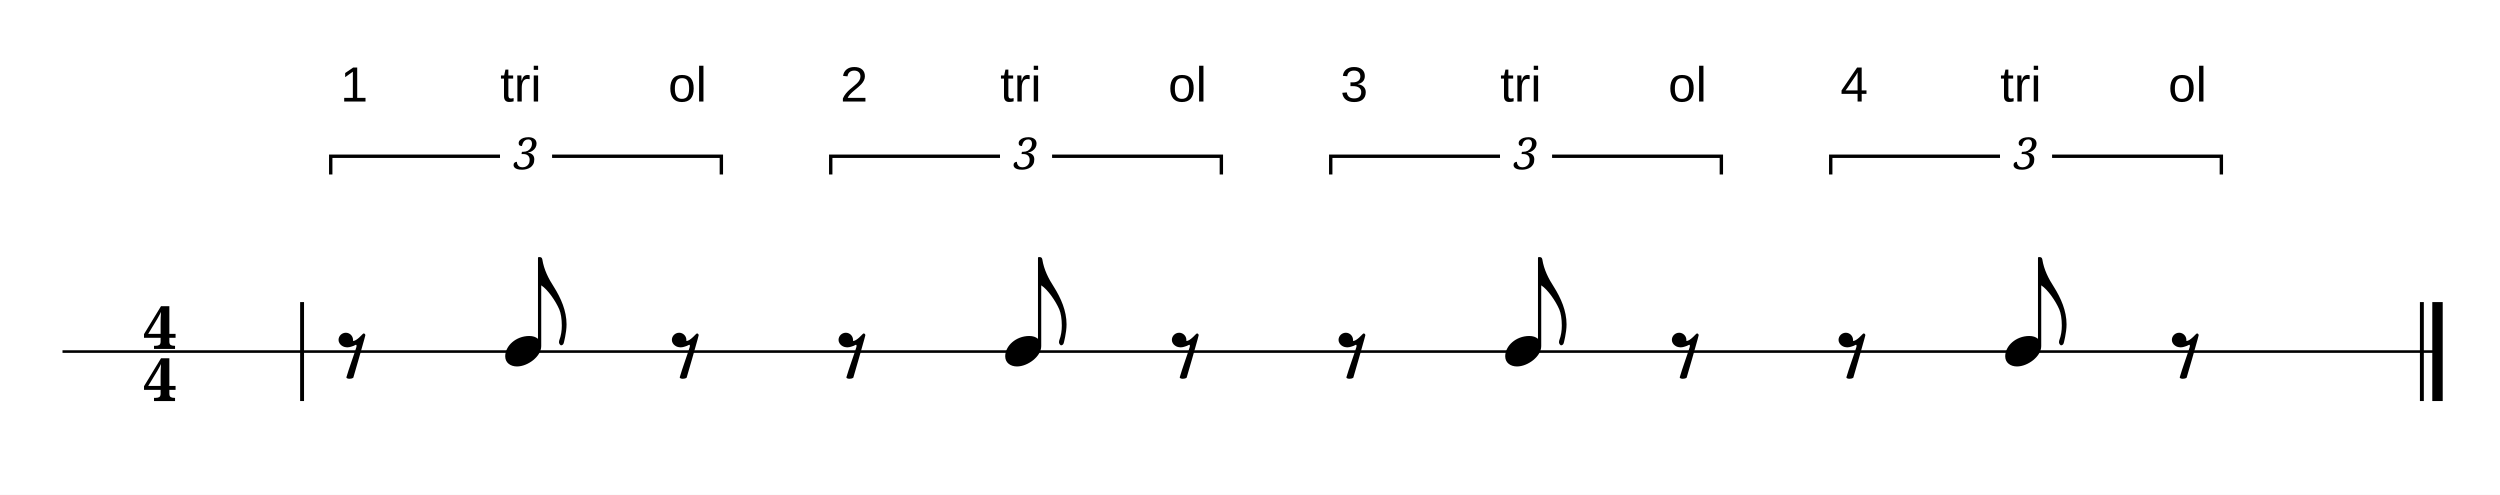
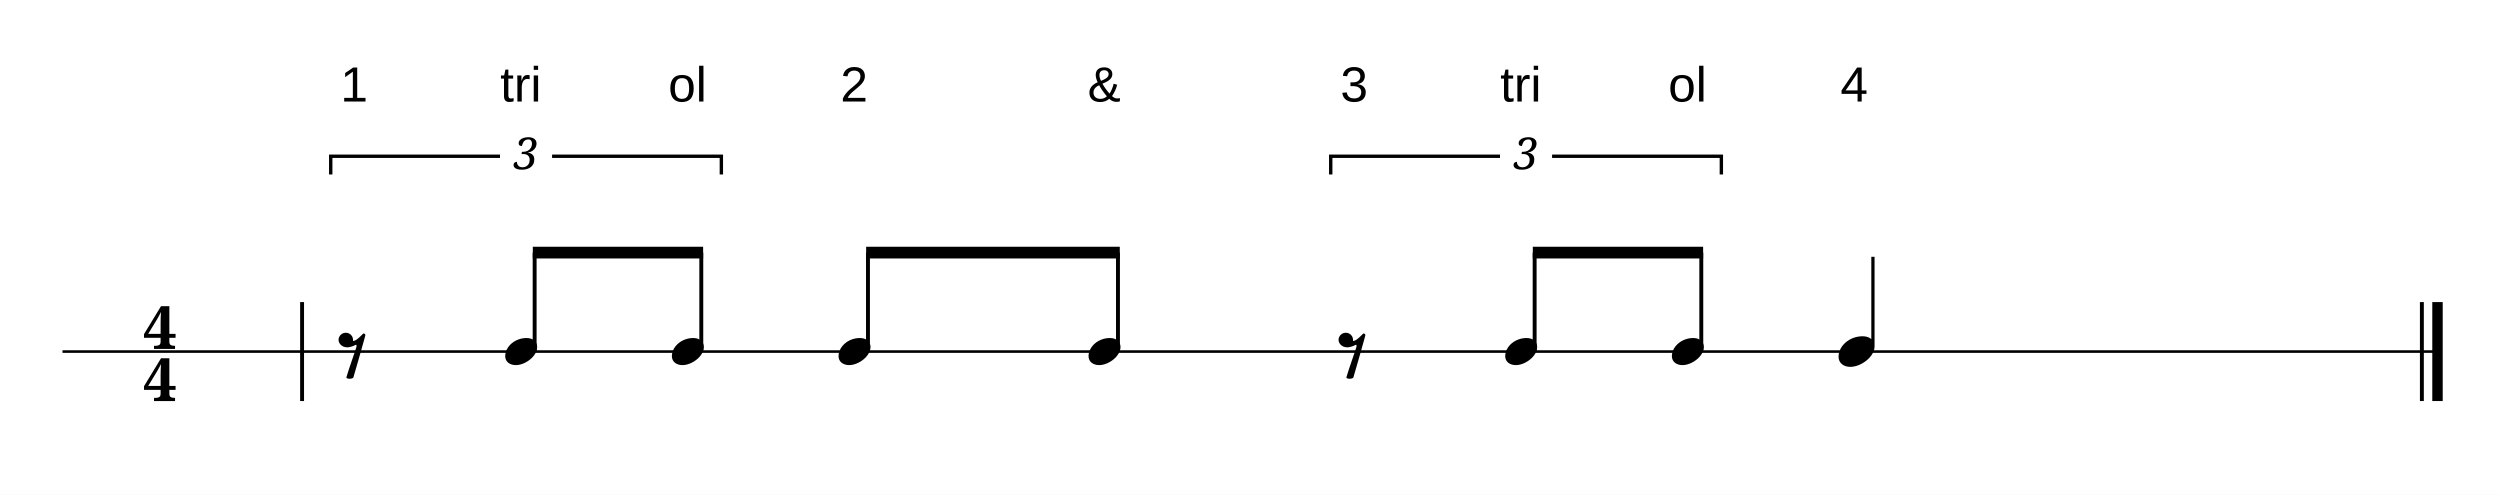
<svg xmlns="http://www.w3.org/2000/svg" width="960" height="190" viewBox="0 0 960 190" role="img" aria-labelledby="title desc">
  <rect width="960" height="190" fill="white" />
  <path d="M24 135H936" stroke="black" stroke-width="1" />
  <text x="55" y="134" font-family="Georgia,serif" font-size="23" font-weight="bold">4</text>
  <text x="55" y="154" font-family="Georgia,serif" font-size="23" font-weight="bold">4</text>
  <path d="M116 116v38" stroke="black" stroke-width="1.5" />
  <text x="136.0" y="39" text-anchor="middle" font-family="Arial,sans-serif" font-size="19">1</text>
  <path data-smufl="E4E6" data-bar="1" data-onset="0" data-duration="2" data-tuplet="3:2" fill="black" transform="translate(130.0 155.8) scale(0.52 -0.52)" d="M10.7 48.6 C10.7 51.5 8.3 53.9 5.4 53.9 C2.4 53.9 0.0 51.5 0.0 48.6 C0.0 46.9 1.0 45.4 2.2 44.5 C2.9 44.0 3.6 43.6 4.4 43.4 C5.0 43.3 5.8 43.1 6.5 43.1 C7.6 43.1 8.7 43.4 9.6 43.7 C10.7 44.0 11.4 44.3 12.5 44.9 C12.6 45.0 12.8 45.0 12.9 45.0 C13.2 45.0 13.3 44.6 13.3 44.2 C13.3 44.0 13.3 43.7 13.2 43.4 C13.0 42.2 7.2 26.2 5.8 21.0 C5.8 20.0 7.6 19.9 8.1 19.9 C9.0 19.9 10.1 20.1 10.9 20.7 C11.1 20.9 19.0 49.0 19.0 49.0 C19.3 50.4 19.7 51.7 19.8 52.1 C19.8 52.9 19.0 53.3 18.8 53.4 C18.6 53.4 18.4 53.4 17.9 53.0 C17.4 52.6 13.4 47.8 10.7 47.8 Z" />
  <text x="200.0" y="39" text-anchor="middle" font-family="Arial,sans-serif" font-size="19">tri</text>
-   <path data-smufl="E1D7" data-bar="1" data-onset="2" data-duration="2" data-tuplet="3:2" fill="black" transform="translate(194.0 155.8) scale(0.52 -0.52)" d="M36.1 87.5 C32.0 93.8 28.6 100.4 27.4 108.1 C27.1 109.4 26.5 109.8 25.0 109.8 C24.6 109.8 24.2 109.7 24.2 109.1 L24.2 109.0 C24.2 109.0 24.2 108.8 24.2 108.6 L24.2 89.8 L24.2 49.4 C22.6 50.8 20.4 51.5 17.8 51.5 C7.9 51.5 0.0 44.2 0.0 36.5 C0.0 31.8 3.8 29.0 8.7 29.0 C16.7 29.0 26.6 36.4 26.6 44.0 L26.6 88.9 C31.5 85.8 37.4 77.0 39.9 71.2 C41.1 68.5 41.8 63.9 41.8 59.2 C41.8 55.6 41.3 51.8 39.9 48.2 C39.8 47.8 39.7 47.4 39.7 47.0 C39.7 45.8 40.5 45.0 41.0 44.7 L41.1 44.6 C41.8 44.6 42.8 44.9 43.2 46.2 C43.2 46.2 45.3 53.8 45.3 60.1 C45.3 70.1 41.1 79.5 36.1 87.5 Z" />
+   <path data-smufl="E0A4" data-bar="1" data-onset="2" data-duration="2" data-tuplet="3:2" fill="black" transform="translate(194.0 155.8) scale(0.52 -0.52)" d="M7.8 30.0 C14.9 30.0 23.6 36.6 23.6 43.4 C23.6 47.4 20.4 50.0 15.8 50.0 C7.0 50.0 0.0 43.5 0.0 36.6 C0.0 32.5 3.4 30.0 7.8 30.0 Z" />
+   <path d="M205.3 135V97" stroke="black" stroke-width="1.5" />
  <text x="264.0" y="39" text-anchor="middle" font-family="Arial,sans-serif" font-size="19">ol</text>
-   <path data-smufl="E4E6" data-bar="1" data-onset="4" data-duration="2" data-tuplet="3:2" fill="black" transform="translate(258.0 155.8) scale(0.52 -0.52)" d="M10.7 48.6 C10.7 51.5 8.3 53.9 5.4 53.9 C2.4 53.9 0.0 51.5 0.0 48.6 C0.0 46.9 1.0 45.4 2.2 44.5 C2.9 44.0 3.6 43.6 4.4 43.4 C5.0 43.3 5.8 43.1 6.5 43.1 C7.6 43.1 8.7 43.4 9.6 43.7 C10.7 44.0 11.4 44.3 12.5 44.9 C12.6 45.0 12.8 45.0 12.9 45.0 C13.2 45.0 13.3 44.6 13.3 44.2 C13.3 44.0 13.3 43.7 13.2 43.4 C13.0 42.2 7.2 26.2 5.8 21.0 C5.8 20.0 7.6 19.9 8.1 19.9 C9.0 19.9 10.1 20.1 10.9 20.7 C11.1 20.9 19.0 49.0 19.0 49.0 C19.3 50.4 19.7 51.7 19.8 52.1 C19.8 52.9 19.0 53.3 18.8 53.4 C18.6 53.4 18.4 53.4 17.9 53.0 C17.4 52.6 13.4 47.8 10.7 47.8 Z" />
+   <path data-smufl="E0A4" data-bar="1" data-onset="4" data-duration="2" data-tuplet="3:2" fill="black" transform="translate(258.0 155.8) scale(0.52 -0.52)" d="M7.8 30.0 C14.9 30.0 23.6 36.6 23.6 43.4 C23.6 47.4 20.4 50.0 15.8 50.0 C7.0 50.0 0.0 43.5 0.0 36.6 C0.0 32.5 3.4 30.0 7.8 30.0 Z" />
+   <path d="M269.3 135V97" stroke="black" stroke-width="1.5" />
+   <path data-beam="1" d="M204.6 97H270.0" stroke="black" stroke-width="4.5" />
  <path data-tuplet-bracket="3" d="M127.0 67v-7H192.0M212.0 60H277.0v7" fill="none" stroke="black" stroke-width="1.3" />
  <text data-tuplet-number="3" x="202.0" y="65" text-anchor="middle" font-family="Georgia,serif" font-style="italic" font-size="17">3</text>
  <text x="328.0" y="39" text-anchor="middle" font-family="Arial,sans-serif" font-size="19">2</text>
-   <path data-smufl="E4E6" data-bar="1" data-onset="6" data-duration="2" data-tuplet="3:2" fill="black" transform="translate(322.0 155.8) scale(0.52 -0.52)" d="M10.7 48.6 C10.7 51.5 8.3 53.9 5.4 53.9 C2.4 53.9 0.0 51.5 0.0 48.6 C0.0 46.9 1.0 45.4 2.2 44.5 C2.9 44.0 3.6 43.6 4.4 43.4 C5.0 43.3 5.8 43.1 6.5 43.1 C7.6 43.1 8.7 43.4 9.6 43.7 C10.7 44.0 11.4 44.3 12.5 44.9 C12.6 45.0 12.8 45.0 12.9 45.0 C13.2 45.0 13.3 44.6 13.3 44.2 C13.3 44.0 13.3 43.7 13.2 43.4 C13.0 42.2 7.2 26.2 5.8 21.0 C5.8 20.0 7.6 19.9 8.1 19.9 C9.0 19.9 10.1 20.1 10.9 20.7 C11.1 20.9 19.0 49.0 19.0 49.0 C19.3 50.4 19.7 51.7 19.8 52.1 C19.8 52.9 19.0 53.3 18.8 53.4 C18.6 53.4 18.4 53.4 17.9 53.0 C17.4 52.6 13.4 47.8 10.7 47.8 Z" />
-   <text x="392.0" y="39" text-anchor="middle" font-family="Arial,sans-serif" font-size="19">tri</text>
-   <path data-smufl="E1D7" data-bar="1" data-onset="8" data-duration="2" data-tuplet="3:2" fill="black" transform="translate(386.0 155.8) scale(0.52 -0.52)" d="M36.1 87.5 C32.0 93.8 28.6 100.4 27.4 108.1 C27.1 109.4 26.5 109.8 25.0 109.8 C24.6 109.8 24.2 109.7 24.2 109.1 L24.2 109.0 C24.2 109.0 24.2 108.8 24.2 108.6 L24.2 89.8 L24.2 49.4 C22.6 50.8 20.4 51.5 17.8 51.5 C7.9 51.5 0.0 44.2 0.0 36.5 C0.0 31.8 3.8 29.0 8.7 29.0 C16.7 29.0 26.6 36.4 26.6 44.0 L26.6 88.9 C31.5 85.8 37.4 77.0 39.9 71.2 C41.1 68.5 41.8 63.9 41.8 59.2 C41.8 55.6 41.3 51.8 39.9 48.2 C39.8 47.8 39.7 47.4 39.7 47.0 C39.7 45.8 40.5 45.0 41.0 44.7 L41.1 44.6 C41.8 44.6 42.8 44.9 43.2 46.2 C43.2 46.2 45.3 53.8 45.3 60.1 C45.3 70.1 41.1 79.5 36.1 87.5 Z" />
-   <text x="456.0" y="39" text-anchor="middle" font-family="Arial,sans-serif" font-size="19">ol</text>
-   <path data-smufl="E4E6" data-bar="1" data-onset="10" data-duration="2" data-tuplet="3:2" fill="black" transform="translate(450.0 155.8) scale(0.52 -0.52)" d="M10.7 48.6 C10.7 51.5 8.3 53.9 5.4 53.9 C2.4 53.9 0.0 51.5 0.0 48.6 C0.0 46.9 1.0 45.4 2.2 44.5 C2.9 44.0 3.6 43.6 4.4 43.4 C5.0 43.3 5.8 43.1 6.5 43.1 C7.6 43.1 8.7 43.4 9.6 43.7 C10.7 44.0 11.4 44.3 12.5 44.9 C12.6 45.0 12.8 45.0 12.9 45.0 C13.2 45.0 13.3 44.6 13.3 44.2 C13.3 44.0 13.3 43.7 13.2 43.4 C13.0 42.2 7.2 26.2 5.8 21.0 C5.8 20.0 7.6 19.9 8.1 19.9 C9.0 19.9 10.1 20.1 10.9 20.7 C11.1 20.9 19.0 49.0 19.0 49.0 C19.3 50.4 19.7 51.7 19.8 52.1 C19.8 52.9 19.0 53.3 18.8 53.4 C18.6 53.4 18.4 53.4 17.9 53.0 C17.4 52.6 13.4 47.8 10.7 47.8 Z" />
-   <path data-tuplet-bracket="3" d="M319.0 67v-7H384.0M404.0 60H469.0v7" fill="none" stroke="black" stroke-width="1.3" />
-   <text data-tuplet-number="3" x="394.0" y="65" text-anchor="middle" font-family="Georgia,serif" font-style="italic" font-size="17">3</text>
+   <path data-smufl="E0A4" data-bar="1" data-onset="6" data-duration="3" data-tuplet="none" fill="black" transform="translate(322.0 155.8) scale(0.52 -0.52)" d="M7.8 30.0 C14.9 30.0 23.6 36.6 23.6 43.4 C23.6 47.4 20.4 50.0 15.8 50.0 C7.0 50.0 0.0 43.5 0.0 36.6 C0.0 32.5 3.4 30.0 7.8 30.0 Z" />
+   <path d="M333.3 135V97" stroke="black" stroke-width="1.5" />
+   <text x="424.0" y="39" text-anchor="middle" font-family="Arial,sans-serif" font-size="19">&amp;</text>
+   <path data-smufl="E0A4" data-bar="1" data-onset="9" data-duration="3" data-tuplet="none" fill="black" transform="translate(418.0 155.8) scale(0.52 -0.52)" d="M7.8 30.0 C14.9 30.0 23.6 36.6 23.6 43.4 C23.6 47.4 20.4 50.0 15.8 50.0 C7.0 50.0 0.0 43.5 0.0 36.6 C0.0 32.5 3.4 30.0 7.8 30.0 Z" />
+   <path d="M429.3 135V97" stroke="black" stroke-width="1.5" />
+   <path data-beam="1" d="M332.6 97H430.0" stroke="black" stroke-width="4.5" />
  <text x="520.0" y="39" text-anchor="middle" font-family="Arial,sans-serif" font-size="19">3</text>
  <path data-smufl="E4E6" data-bar="1" data-onset="12" data-duration="2" data-tuplet="3:2" fill="black" transform="translate(514.0 155.8) scale(0.52 -0.52)" d="M10.7 48.6 C10.7 51.5 8.3 53.9 5.4 53.9 C2.4 53.9 0.0 51.5 0.0 48.6 C0.0 46.9 1.0 45.4 2.2 44.5 C2.9 44.0 3.6 43.6 4.4 43.4 C5.0 43.3 5.8 43.1 6.5 43.1 C7.6 43.1 8.7 43.4 9.6 43.7 C10.7 44.0 11.4 44.3 12.5 44.9 C12.6 45.0 12.8 45.0 12.9 45.0 C13.2 45.0 13.3 44.6 13.3 44.2 C13.3 44.0 13.3 43.7 13.2 43.4 C13.0 42.2 7.2 26.2 5.8 21.0 C5.8 20.0 7.6 19.9 8.1 19.9 C9.0 19.9 10.1 20.1 10.9 20.7 C11.1 20.9 19.0 49.0 19.0 49.0 C19.3 50.4 19.7 51.7 19.8 52.1 C19.8 52.9 19.0 53.3 18.8 53.4 C18.6 53.4 18.4 53.4 17.9 53.0 C17.4 52.6 13.4 47.8 10.7 47.8 Z" />
  <text x="584.0" y="39" text-anchor="middle" font-family="Arial,sans-serif" font-size="19">tri</text>
-   <path data-smufl="E1D7" data-bar="1" data-onset="14" data-duration="2" data-tuplet="3:2" fill="black" transform="translate(578.0 155.8) scale(0.52 -0.52)" d="M36.1 87.5 C32.0 93.8 28.6 100.4 27.4 108.1 C27.1 109.4 26.5 109.8 25.0 109.8 C24.6 109.8 24.2 109.7 24.2 109.1 L24.2 109.0 C24.2 109.0 24.2 108.8 24.2 108.6 L24.2 89.8 L24.2 49.4 C22.6 50.8 20.4 51.5 17.8 51.5 C7.9 51.5 0.0 44.2 0.0 36.5 C0.0 31.8 3.8 29.0 8.7 29.0 C16.7 29.0 26.6 36.4 26.6 44.0 L26.6 88.9 C31.5 85.8 37.4 77.0 39.9 71.2 C41.1 68.5 41.8 63.9 41.8 59.2 C41.8 55.6 41.3 51.8 39.9 48.2 C39.8 47.8 39.7 47.4 39.7 47.0 C39.7 45.8 40.5 45.0 41.0 44.7 L41.1 44.6 C41.8 44.6 42.8 44.9 43.2 46.2 C43.2 46.2 45.3 53.8 45.3 60.1 C45.3 70.1 41.1 79.5 36.1 87.5 Z" />
+   <path data-smufl="E0A4" data-bar="1" data-onset="14" data-duration="2" data-tuplet="3:2" fill="black" transform="translate(578.0 155.8) scale(0.52 -0.52)" d="M7.8 30.0 C14.9 30.0 23.6 36.6 23.6 43.4 C23.6 47.4 20.4 50.0 15.8 50.0 C7.0 50.0 0.0 43.5 0.0 36.6 C0.0 32.5 3.4 30.0 7.8 30.0 Z" />
+   <path d="M589.3 135V97" stroke="black" stroke-width="1.5" />
  <text x="648.0" y="39" text-anchor="middle" font-family="Arial,sans-serif" font-size="19">ol</text>
-   <path data-smufl="E4E6" data-bar="1" data-onset="16" data-duration="2" data-tuplet="3:2" fill="black" transform="translate(642.0 155.8) scale(0.52 -0.52)" d="M10.7 48.6 C10.7 51.5 8.3 53.9 5.4 53.9 C2.4 53.9 0.0 51.5 0.0 48.6 C0.0 46.9 1.0 45.4 2.2 44.5 C2.9 44.0 3.6 43.6 4.4 43.4 C5.0 43.3 5.8 43.1 6.5 43.1 C7.6 43.1 8.7 43.4 9.6 43.7 C10.7 44.0 11.4 44.3 12.5 44.9 C12.6 45.0 12.8 45.0 12.9 45.0 C13.2 45.0 13.3 44.6 13.3 44.2 C13.3 44.0 13.3 43.7 13.2 43.4 C13.0 42.2 7.2 26.2 5.8 21.0 C5.8 20.0 7.6 19.9 8.1 19.9 C9.0 19.9 10.1 20.1 10.9 20.7 C11.1 20.9 19.0 49.0 19.0 49.0 C19.3 50.4 19.7 51.7 19.8 52.1 C19.8 52.9 19.0 53.3 18.8 53.4 C18.6 53.4 18.4 53.4 17.9 53.0 C17.4 52.6 13.4 47.8 10.7 47.8 Z" />
+   <path data-smufl="E0A4" data-bar="1" data-onset="16" data-duration="2" data-tuplet="3:2" fill="black" transform="translate(642.0 155.8) scale(0.52 -0.52)" d="M7.8 30.0 C14.9 30.0 23.6 36.6 23.6 43.4 C23.6 47.4 20.4 50.0 15.8 50.0 C7.0 50.0 0.0 43.5 0.0 36.6 C0.0 32.5 3.4 30.0 7.8 30.0 Z" />
+   <path d="M653.3 135V97" stroke="black" stroke-width="1.5" />
+   <path data-beam="1" d="M588.6 97H654.0" stroke="black" stroke-width="4.5" />
  <path data-tuplet-bracket="3" d="M511.0 67v-7H576.0M596.0 60H661.0v7" fill="none" stroke="black" stroke-width="1.3" />
  <text data-tuplet-number="3" x="586.0" y="65" text-anchor="middle" font-family="Georgia,serif" font-style="italic" font-size="17">3</text>
  <text x="712.0" y="39" text-anchor="middle" font-family="Arial,sans-serif" font-size="19">4</text>
-   <path data-smufl="E4E6" data-bar="1" data-onset="18" data-duration="2" data-tuplet="3:2" fill="black" transform="translate(706.0 155.8) scale(0.52 -0.52)" d="M10.7 48.6 C10.7 51.5 8.3 53.9 5.4 53.9 C2.4 53.9 0.0 51.5 0.0 48.6 C0.0 46.9 1.0 45.4 2.2 44.5 C2.9 44.0 3.6 43.6 4.4 43.4 C5.0 43.3 5.8 43.1 6.5 43.1 C7.6 43.1 8.7 43.4 9.6 43.7 C10.7 44.0 11.4 44.3 12.5 44.9 C12.6 45.0 12.8 45.0 12.9 45.0 C13.2 45.0 13.3 44.6 13.3 44.2 C13.3 44.0 13.3 43.7 13.2 43.4 C13.0 42.2 7.2 26.2 5.8 21.0 C5.8 20.0 7.6 19.9 8.1 19.9 C9.0 19.9 10.1 20.1 10.9 20.7 C11.1 20.9 19.0 49.0 19.0 49.0 C19.3 50.4 19.7 51.7 19.8 52.1 C19.8 52.9 19.0 53.3 18.8 53.4 C18.6 53.4 18.4 53.4 17.9 53.0 C17.4 52.6 13.4 47.8 10.7 47.8 Z" />
-   <text x="776.0" y="39" text-anchor="middle" font-family="Arial,sans-serif" font-size="19">tri</text>
-   <path data-smufl="E1D7" data-bar="1" data-onset="20" data-duration="2" data-tuplet="3:2" fill="black" transform="translate(770.0 155.8) scale(0.52 -0.52)" d="M36.1 87.5 C32.0 93.8 28.6 100.4 27.4 108.1 C27.1 109.4 26.5 109.8 25.0 109.8 C24.6 109.8 24.2 109.7 24.2 109.1 L24.2 109.0 C24.2 109.0 24.2 108.8 24.2 108.6 L24.2 89.8 L24.2 49.4 C22.6 50.8 20.4 51.5 17.8 51.5 C7.9 51.5 0.0 44.2 0.0 36.5 C0.0 31.8 3.8 29.0 8.7 29.0 C16.7 29.0 26.6 36.4 26.6 44.0 L26.6 88.9 C31.5 85.8 37.4 77.0 39.9 71.2 C41.1 68.5 41.8 63.9 41.8 59.2 C41.8 55.6 41.3 51.8 39.9 48.2 C39.8 47.8 39.7 47.4 39.7 47.0 C39.7 45.8 40.5 45.0 41.0 44.7 L41.1 44.6 C41.8 44.6 42.8 44.9 43.2 46.2 C43.2 46.2 45.3 53.8 45.3 60.1 C45.3 70.1 41.1 79.5 36.1 87.5 Z" />
-   <text x="840.0" y="39" text-anchor="middle" font-family="Arial,sans-serif" font-size="19">ol</text>
-   <path data-smufl="E4E6" data-bar="1" data-onset="22" data-duration="2" data-tuplet="3:2" fill="black" transform="translate(834.0 155.8) scale(0.52 -0.52)" d="M10.7 48.6 C10.7 51.5 8.3 53.9 5.4 53.9 C2.4 53.9 0.0 51.5 0.0 48.6 C0.0 46.9 1.0 45.4 2.2 44.5 C2.9 44.0 3.6 43.6 4.4 43.4 C5.0 43.3 5.8 43.1 6.5 43.1 C7.6 43.1 8.7 43.4 9.6 43.7 C10.7 44.0 11.4 44.3 12.5 44.9 C12.6 45.0 12.8 45.0 12.9 45.0 C13.2 45.0 13.3 44.6 13.3 44.2 C13.3 44.0 13.3 43.7 13.2 43.4 C13.0 42.2 7.2 26.2 5.8 21.0 C5.8 20.0 7.6 19.9 8.1 19.9 C9.0 19.9 10.1 20.1 10.9 20.7 C11.1 20.9 19.0 49.0 19.0 49.0 C19.3 50.4 19.7 51.7 19.8 52.1 C19.8 52.9 19.0 53.3 18.8 53.4 C18.6 53.4 18.4 53.4 17.9 53.0 C17.4 52.6 13.4 47.8 10.7 47.8 Z" />
-   <path data-tuplet-bracket="3" d="M703.0 67v-7H768.0M788.0 60H853.0v7" fill="none" stroke="black" stroke-width="1.3" />
-   <text data-tuplet-number="3" x="778.0" y="65" text-anchor="middle" font-family="Georgia,serif" font-style="italic" font-size="17">3</text>
+   <path data-smufl="E1D5" data-bar="1" data-onset="18" data-duration="6" fill="black" transform="translate(706.0 155.8) scale(0.52 -0.52)" d="M24.2 49.2 C22.6 50.6 20.4 51.3 17.8 51.3 C7.9 51.3 0.0 44.0 0.0 36.2 C0.0 31.5 3.8 28.7 8.7 28.7 C16.7 28.7 26.6 36.2 26.6 43.8 L26.6 110.0 L24.2 110.0 Z" />
  <path d="M930 116v38" stroke="black" stroke-width="1.5" />
  <path d="M936 116v38" stroke="black" stroke-width="4" />
</svg>
